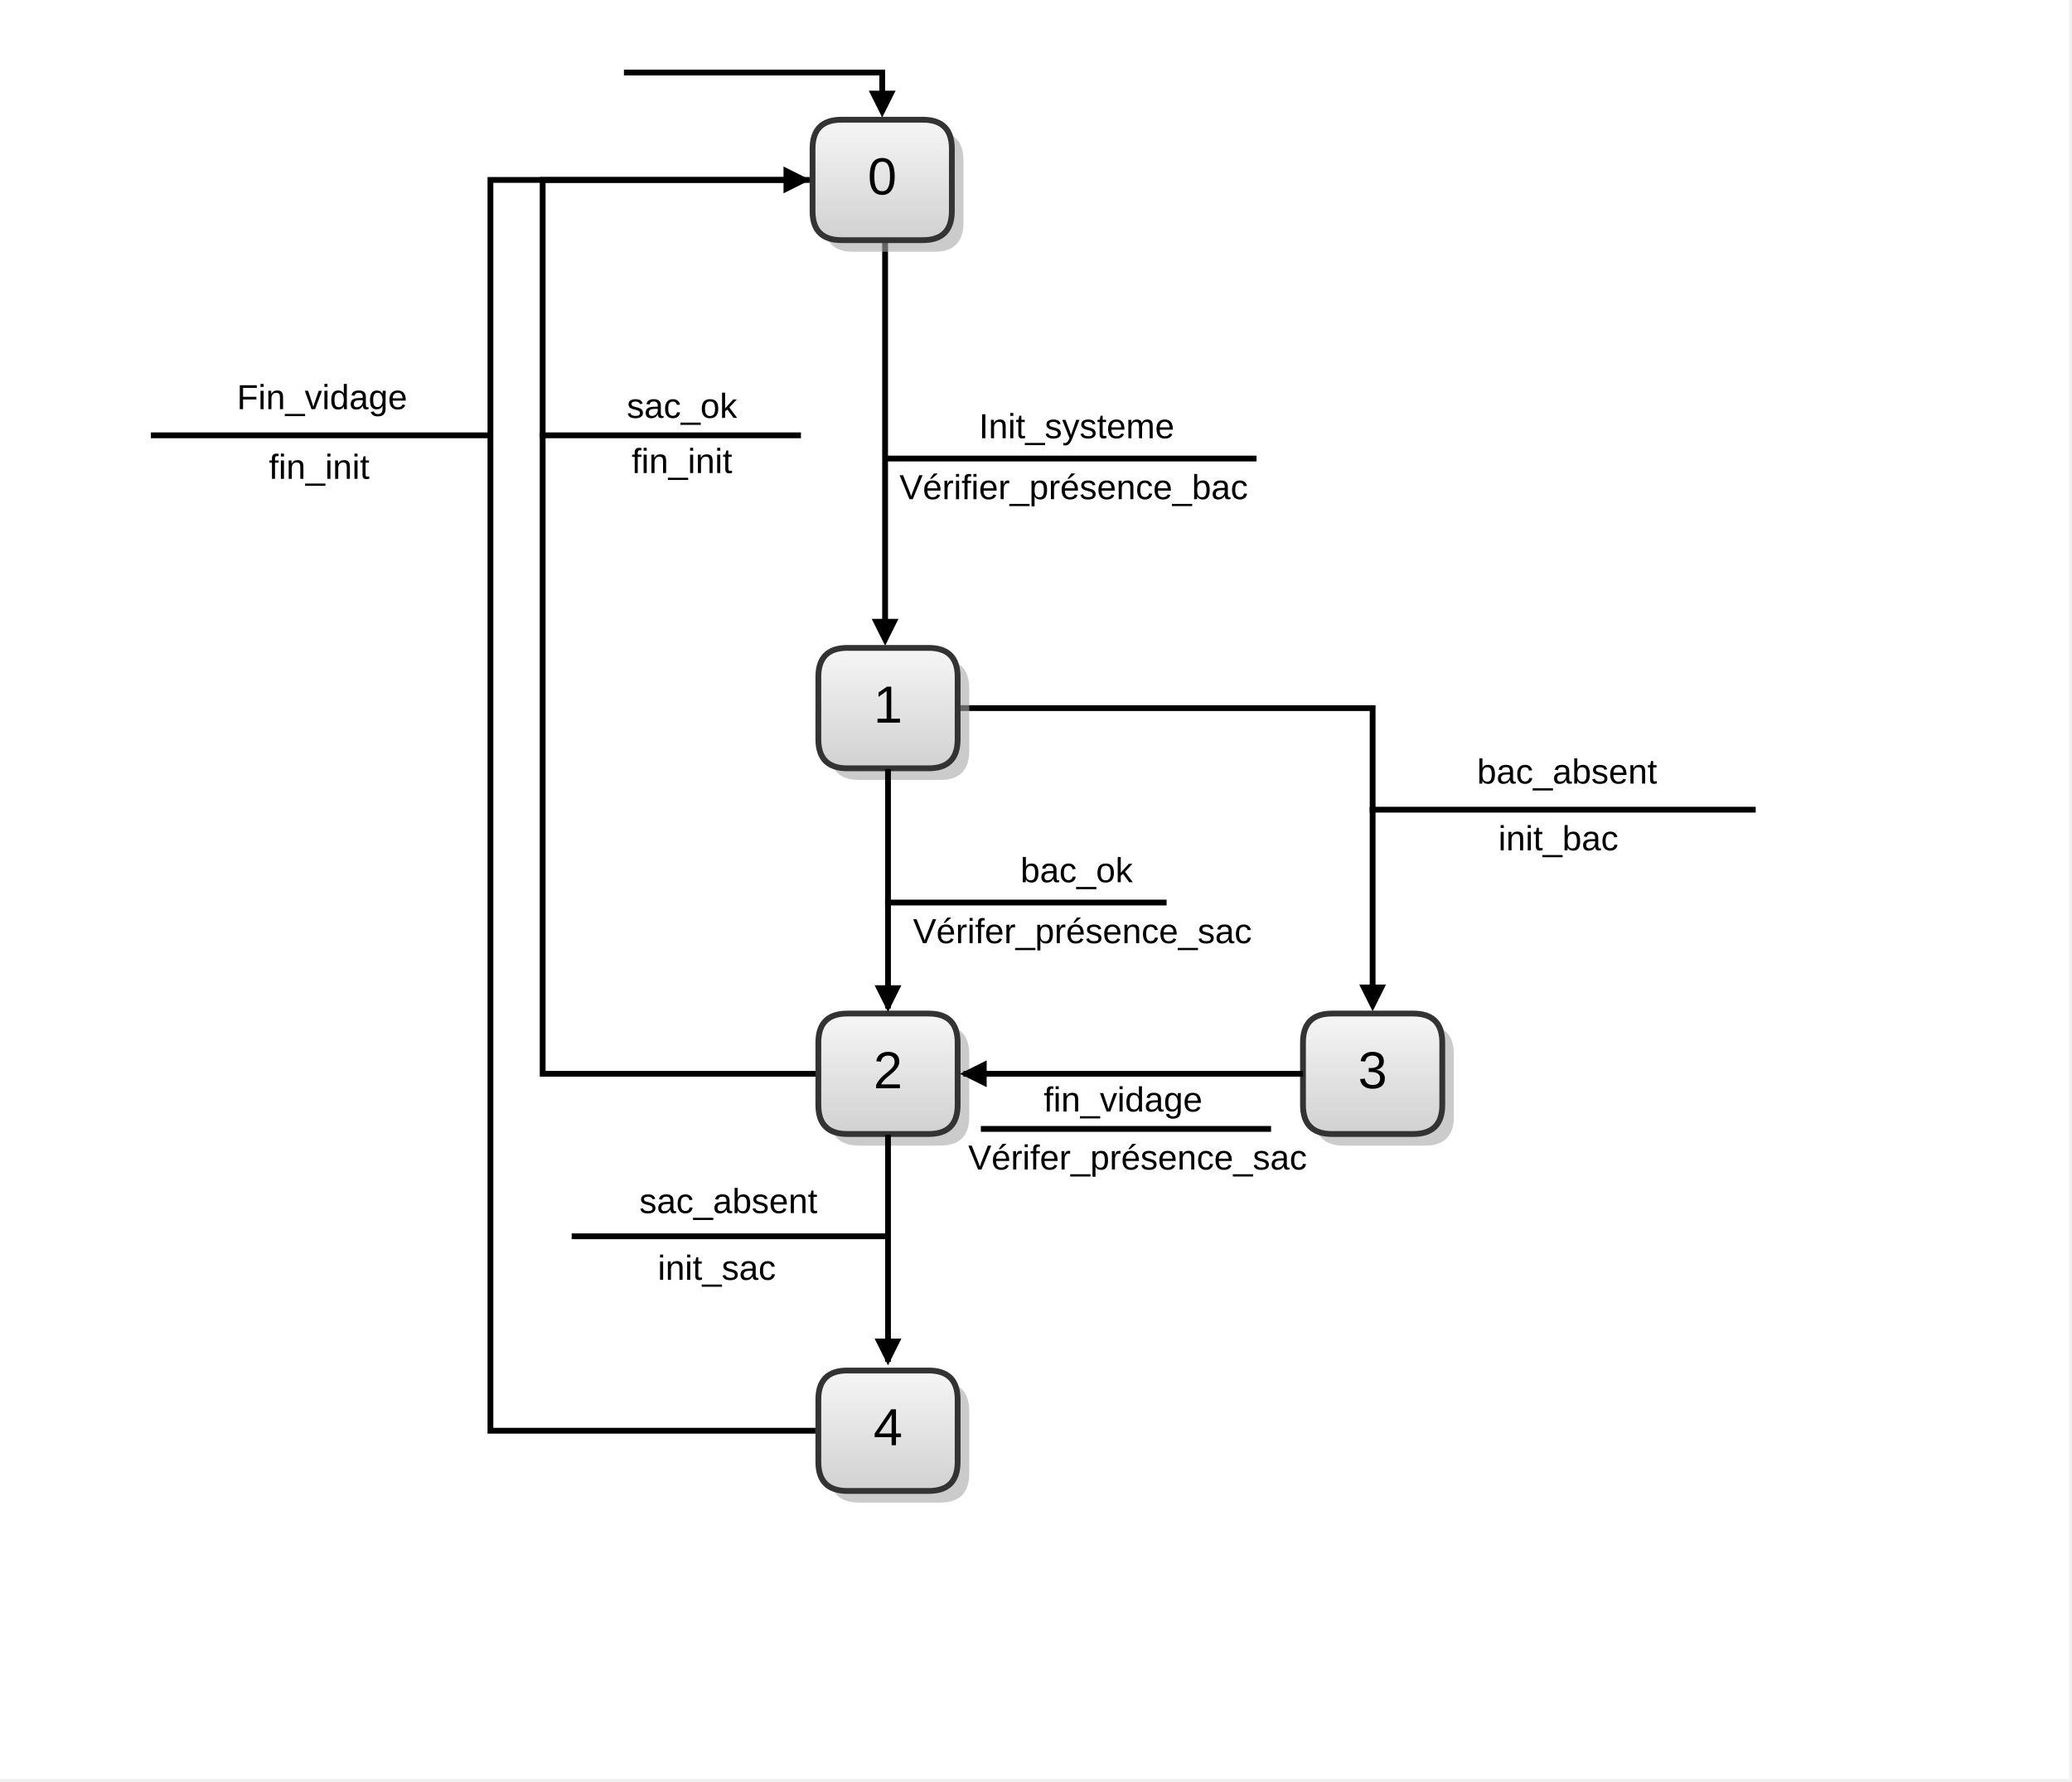
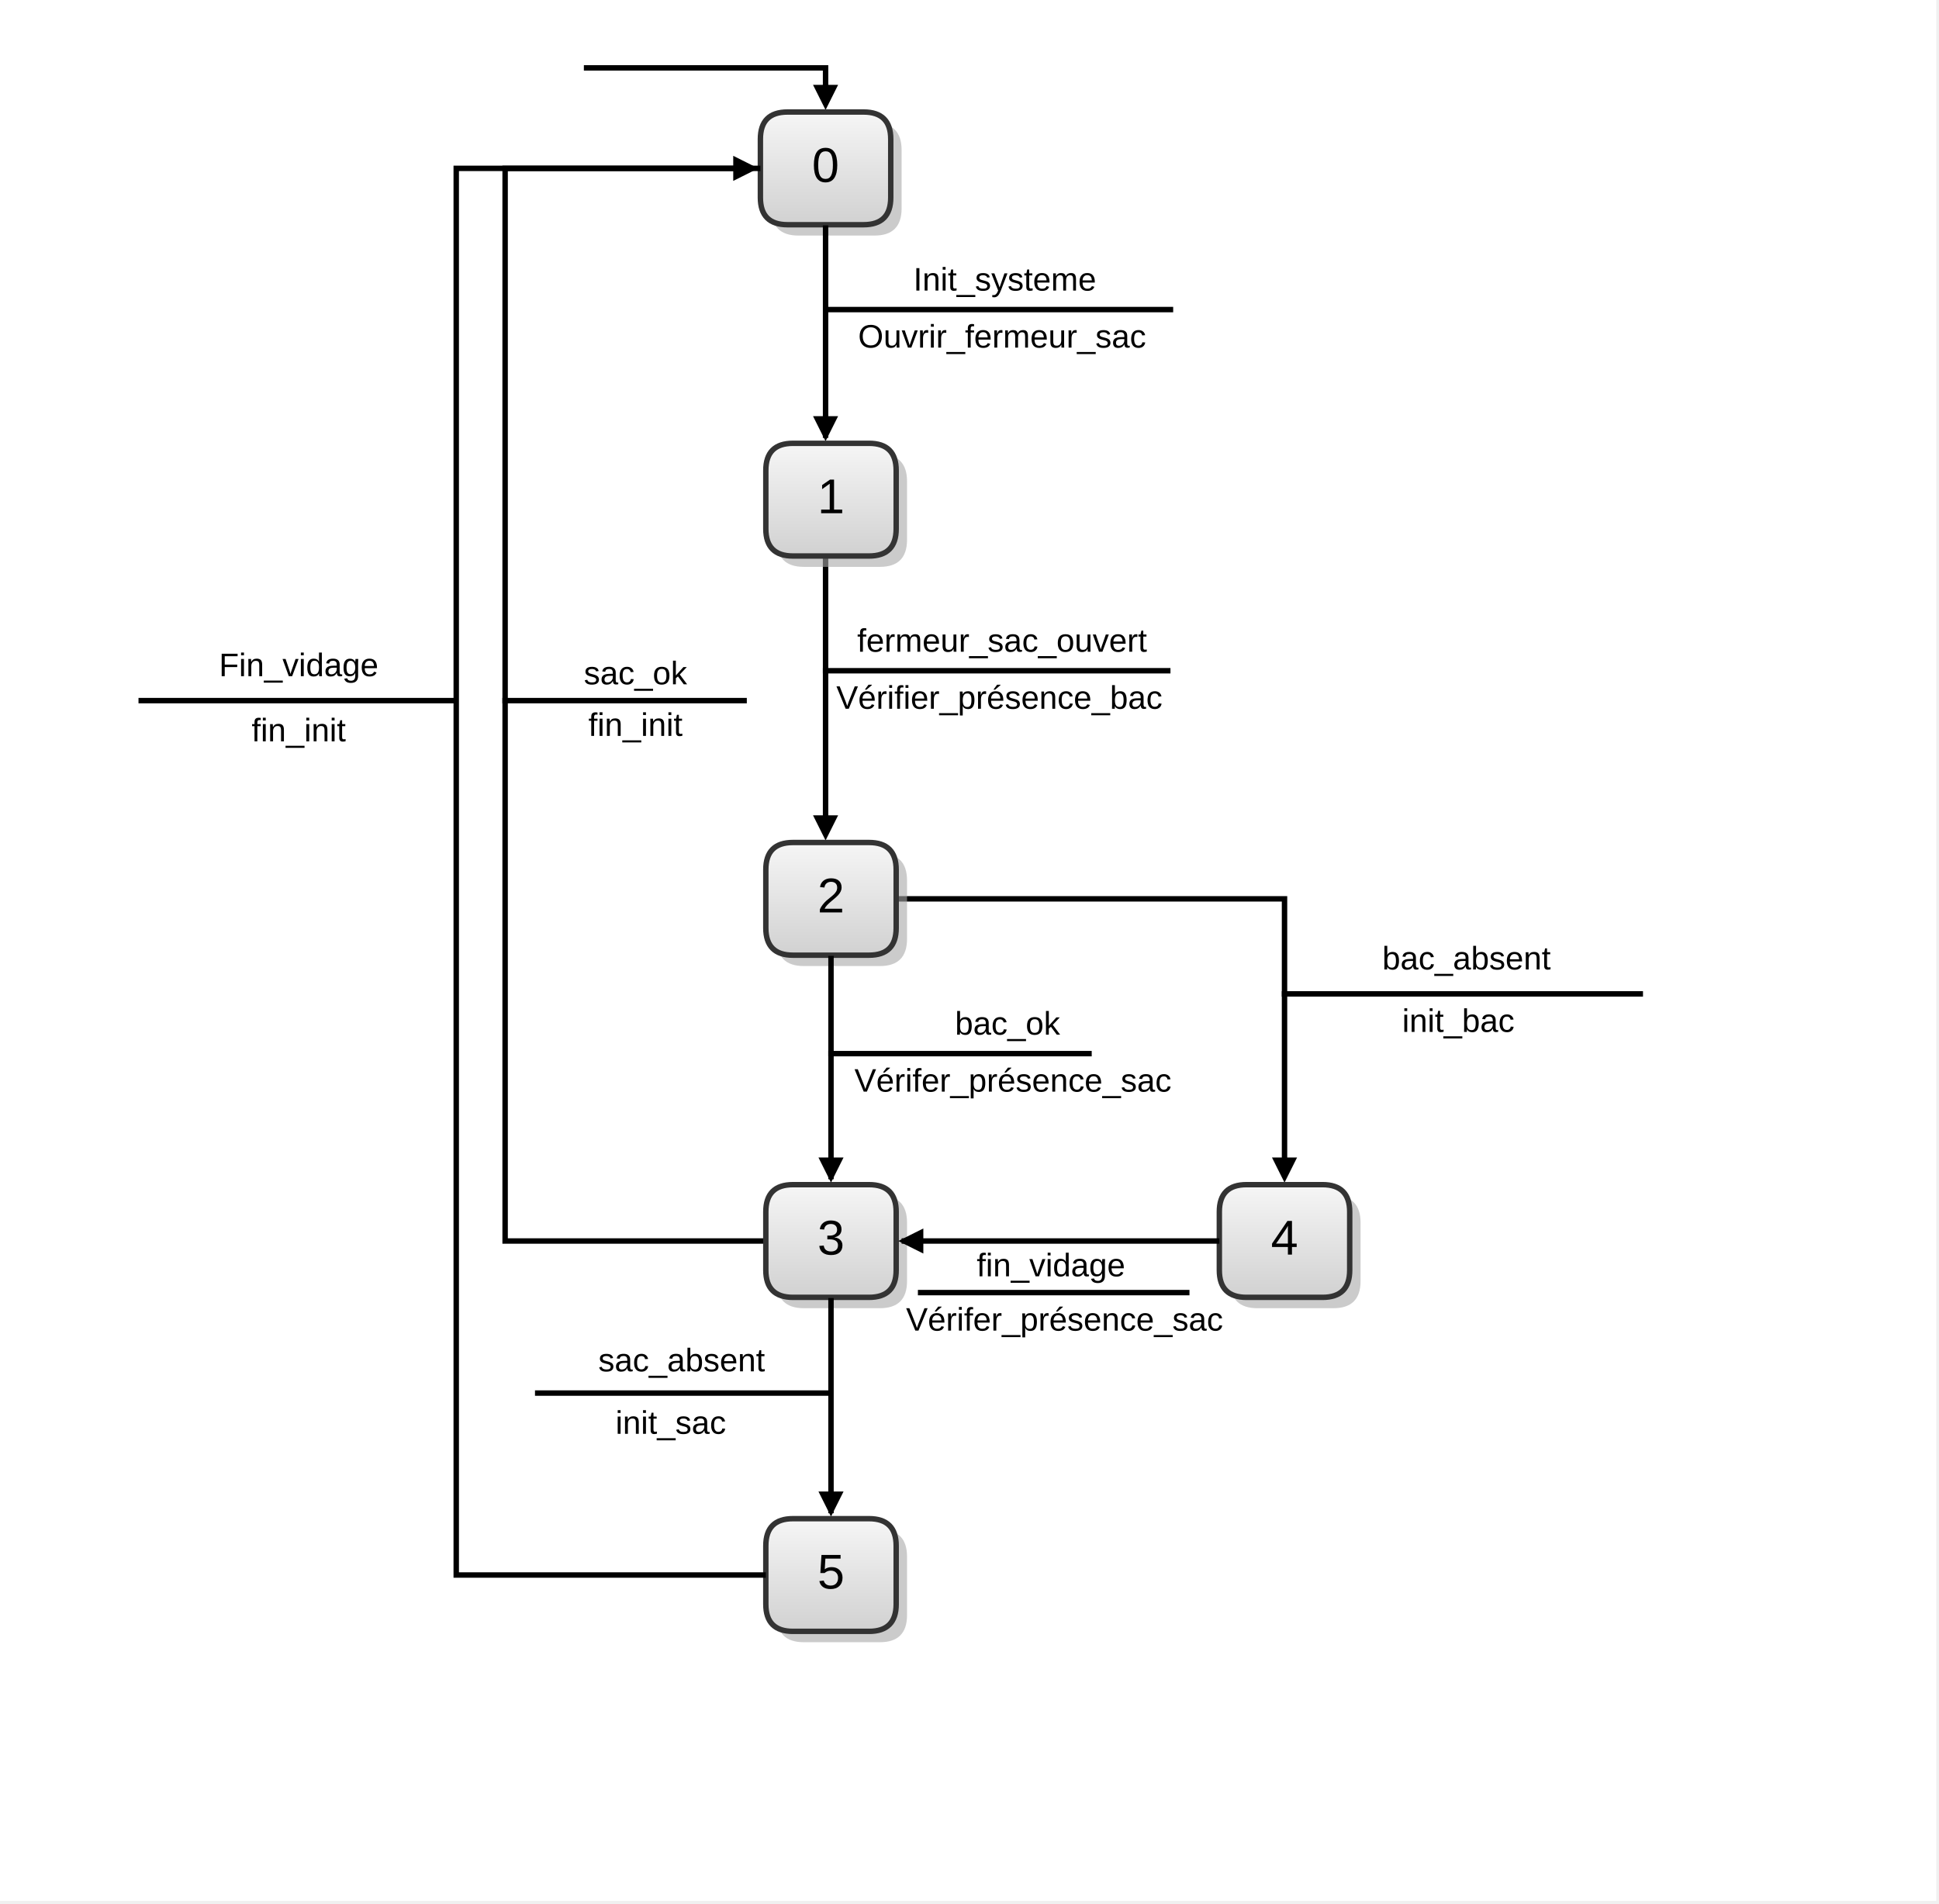
- <svg xmlns="http://www.w3.org/2000/svg" width="714" height="614">
-   <rect stroke="#000000" stroke-width="0" fill="#ffffff" x="0" y="0" width="713" height="613" />
-   <g transform="translate(305.0,82.75)">
-     <path d="M0.0,0.0 L0.0,70.25 L0.0,70.25 L0.0,137.5 " stroke-dasharray="23, 0" fill="none" stroke="#000000" stroke-width="2" />
-     <g transform="translate(0.0,140.5) rotate(270.0)">
-       <polygon points="3.0,0 9.0,-3.0 9.0,3.0" fill="#000000" stroke="#000000" stroke-width="2.0" />
-     </g>
-     <g transform="translate(0.0,70.25)" />
-   </g>
-   <g transform="translate(305.0,158.0)">
+ <svg xmlns="http://www.w3.org/2000/svg" width="714" height="701">
+   <rect stroke="#000000" stroke-width="0" fill="#ffffff" x="0" y="0" width="713" height="700" />
+   <g transform="translate(306.0,310.25)">
+     <path d="M-2.0,-3.0 L-2.0,-52.75 L-2.0,-52.75 L-2.0,-105.5 " stroke-dasharray="23, 0" fill="none" stroke="#000000" stroke-width="2" />
+     <g transform="translate(-2.0,0.0) rotate(270.0)">
+       <polygon points="3.0,0 9.0,-3.0 9.0,3.0" fill="#000000" stroke="#000000" stroke-width="2.0" />
+     </g>
+     <g transform="translate(-2.0,-50.75)" />
+   </g>
+   <g transform="translate(304.0,114.0)">
    <line x1="0.0" y1="0.0" x2="128.0" y2="0.0" stroke-dasharray="23, 0" stroke="#000000" stroke-width="2" />
    <g transform="translate(54.0,0.0)" />
  </g>
  <g transform="translate(215.0,25.0)">
    <path d="M0.0,0.0 L89.0,0.0 L89.0,13.25 " stroke-dasharray="23, 0" fill="none" stroke="#000000" stroke-width="2" />
    <g transform="translate(89.0,16.25) rotate(270.0)">
      <polygon points="3.0,0 9.0,-3.0 9.0,3.0" fill="#000000" stroke="#000000" stroke-width="2.0" />
    </g>
    <g transform="translate(52.625,0.0)" />
  </g>
-   <g transform="translate(296.0,135.5) rotate(0 75.0 12.5)">
+   <g transform="translate(295.0,91.5) rotate(0 75.0 12.5)">
    <g transform="translate(0.0,17.5)">
      <text x="75.0" style="text-anchor: middle" y="-2.0">
        <tspan xml:space="preserve" font-size="12" font-family="Arial" fill="#000000">Init_systeme</tspan>
      </text>
    </g>
  </g>
-   <g transform="translate(295.0,156.5) rotate(0 75.0 12.5)">
-     <g transform="translate(0.0,17.5)">
-       <text x="75.0" style="text-anchor: middle" y="-2.0">
-         <tspan xml:space="preserve" font-size="12" font-family="Arial" fill="#000000">Vérifier_présence_bac</tspan>
-       </text>
-     </g>
-   </g>
-   <g transform="translate(330.0,244.0)">
+   <g transform="translate(294.0,112.5) rotate(0 75.0 12.5)">
+     <g transform="translate(0.0,17.5)">
+       <text x="75.0" style="text-anchor: middle" y="-2.0">
+         <tspan xml:space="preserve" font-size="12" font-family="Arial" fill="#000000">Ouvrir_fermeur_sac</tspan>
+       </text>
+     </g>
+   </g>
+   <g transform="translate(330.0,331.0)">
    <path d="M0.0,0.0 L143.0,0.0 L143.0,102.25 " stroke-dasharray="23, 0" fill="none" stroke="#000000" stroke-width="2" />
    <g transform="translate(143.0,105.25) rotate(270.0)">
      <polygon points="3.0,0 9.0,-3.0 9.0,3.0" fill="#000000" stroke="#000000" stroke-width="2.0" />
    </g>
    <g transform="translate(124.125,0.0)" />
  </g>
-   <g transform="translate(282.0,370.0)">
-     <path d="M0.0,0.0 L-95.0,0.0 L-95.0,-308.0 L-5.0,-308.0 " stroke-dasharray="23, 0" fill="none" stroke="#000000" stroke-width="2" />
-     <g transform="translate(-2.0,-308.0) rotate(180.0)">
-       <polygon points="3.0,0 9.0,-3.0 9.0,3.0" fill="#000000" stroke="#000000" stroke-width="2.0" />
-     </g>
-     <g transform="translate(-95.0,-153.0)" />
-   </g>
-   <g transform="translate(472.0,279.0)">
+   <g transform="translate(282.0,457.0)">
+     <path d="M0.0,0.0 L-96.0,0.0 L-96.0,-395.0 L-5.0,-395.0 " stroke-dasharray="23, 0" fill="none" stroke="#000000" stroke-width="2" />
+     <g transform="translate(-2.0,-395.0) rotate(180.0)">
+       <polygon points="3.0,0 9.0,-3.0 9.0,3.0" fill="#000000" stroke="#000000" stroke-width="2.0" />
+     </g>
+     <g transform="translate(-96.0,-196.5)" />
+   </g>
+   <g transform="translate(472.0,366.0)">
    <line x1="0.0" y1="0.0" x2="133.0" y2="0.0" stroke-dasharray="23, 0" stroke="#000000" stroke-width="2" />
    <g transform="translate(56.5,0.0)" />
  </g>
-   <g transform="translate(169.0,150.0)">
+   <g transform="translate(168.0,258.0)">
    <line x1="0.0" y1="0.0" x2="-117.0" y2="0.0" stroke-dasharray="23, 0" stroke="#000000" stroke-width="2" />
    <g transform="translate(-68.5,0.0)" />
  </g>
-   <g transform="translate(465.0,254.5) rotate(0 75.0 12.5)">
+   <g transform="translate(465.0,341.5) rotate(0 75.0 12.5)">
    <g transform="translate(0.0,17.5)">
      <text x="75.0" style="text-anchor: middle" y="-2.0">
        <tspan xml:space="preserve" font-size="12" font-family="Arial" fill="#000000">bac_absent</tspan>
      </text>
    </g>
  </g>
-   <g transform="translate(36.0,125.5) rotate(0 75.0 12.5)">
+   <g transform="translate(35.0,233.5) rotate(0 75.0 12.5)">
    <g transform="translate(0.0,17.5)">
      <text x="75.0" style="text-anchor: middle" y="-2.0">
        <tspan xml:space="preserve" font-size="12" font-family="Arial" fill="#000000">Fin_vidage</tspan>
      </text>
    </g>
  </g>
-   <g transform="translate(35.0,149.5) rotate(0 75.0 12.5)">
+   <g transform="translate(35.0,257.5) rotate(0 75.0 12.5)">
    <g transform="translate(0.0,17.5)">
      <text x="75.0" style="text-anchor: middle" y="-2.0">
        <tspan xml:space="preserve" font-size="12" font-family="Arial" fill="#000000">fin_init</tspan>
      </text>
    </g>
  </g>
-   <g transform="translate(462.0,277.5) rotate(0 75.0 12.5)">
+   <g transform="translate(462.0,364.5) rotate(0 75.0 12.5)">
    <g transform="translate(0.0,17.5)">
      <text x="75.0" style="text-anchor: middle" y="-2.0">
        <tspan xml:space="preserve" font-size="12" font-family="Arial" fill="#000000">init_bac</tspan>
      </text>
    </g>
  </g>
  <g transform="translate(280.0,41.25) rotate(0 24.0 20.75)">
    <defs>
      <linearGradient id="g13" x1="50%" y1="-25%" x2="50%" y2="100%">
        <stop stop-color="white" offset="0%" />
        <stop stop-color="#d1d1d1" offset="100%" />
      </linearGradient>
    </defs>
    <g transform="translate(4.0,4.0)">
      <path d="M38.0,0 Q48.0,0 48.0,10 L48.0,31.5 Q48.0,41.5 38.0,41.5 L10,41.5 Q0,41.5 0,31.5 L0,10 Q0,0 10,0 Z" stroke="#A8A8A8" stroke-width="0" stroke-opacity=".6" fill-opacity=".6" fill="#A8A8A8" />
    </g>
    <path d="M38.0,0 Q48.0,0 48.0,10 L48.0,31.5 Q48.0,41.5 38.0,41.5 L10,41.5 Q0,41.5 0,31.5 L0,10 Q0,0 10,0 Z" stroke="#333333" stroke-width="2" style="fill:url(#g13)" />
    <g transform="translate(0.0,28.75)">
      <text x="24.0" style="text-anchor: middle" y="-3.0">
        <tspan xml:space="preserve" font-size="18" font-family="Arial" fill="#000000">0</tspan>
      </text>
    </g>
  </g>
-   <g transform="translate(282.0,223.25) rotate(0 24.0 20.75)">
+   <g transform="translate(282.0,310.25) rotate(0 24.0 20.75)">
    <defs>
      <linearGradient id="g14" x1="50%" y1="-25%" x2="50%" y2="100%">
        <stop stop-color="white" offset="0%" />
        <stop stop-color="#d1d1d1" offset="100%" />
      </linearGradient>
    </defs>
    <g transform="translate(4.0,4.0)">
      <path d="M38.0,0 Q48.0,0 48.0,10 L48.0,31.5 Q48.0,41.5 38.0,41.5 L10,41.5 Q0,41.5 0,31.5 L0,10 Q0,0 10,0 Z" stroke="#A8A8A8" stroke-width="0" stroke-opacity=".6" fill-opacity=".6" fill="#A8A8A8" />
    </g>
    <path d="M38.0,0 Q48.0,0 48.0,10 L48.0,31.5 Q48.0,41.5 38.0,41.5 L10,41.5 Q0,41.5 0,31.5 L0,10 Q0,0 10,0 Z" stroke="#333333" stroke-width="2" style="fill:url(#g14)" />
    <g transform="translate(0.0,28.75)">
      <text x="24.0" style="text-anchor: middle" y="-3.0">
-         <tspan xml:space="preserve" font-size="18" font-family="Arial" fill="#000000">1</tspan>
-       </text>
-     </g>
-   </g>
-   <g transform="translate(449.0,349.25) rotate(0 24.0 20.75)">
+         <tspan xml:space="preserve" font-size="18" font-family="Arial" fill="#000000">2</tspan>
+       </text>
+     </g>
+   </g>
+   <g transform="translate(449.0,436.25) rotate(0 24.0 20.75)">
    <defs>
      <linearGradient id="g15" x1="50%" y1="-25%" x2="50%" y2="100%">
        <stop stop-color="white" offset="0%" />
        <stop stop-color="#d1d1d1" offset="100%" />
      </linearGradient>
    </defs>
    <g transform="translate(4.0,4.0)">
      <path d="M38.0,0 Q48.0,0 48.0,10 L48.0,31.5 Q48.0,41.5 38.0,41.5 L10,41.5 Q0,41.5 0,31.5 L0,10 Q0,0 10,0 Z" stroke="#A8A8A8" stroke-width="0" stroke-opacity=".6" fill-opacity=".6" fill="#A8A8A8" />
    </g>
    <path d="M38.0,0 Q48.0,0 48.0,10 L48.0,31.5 Q48.0,41.5 38.0,41.5 L10,41.5 Q0,41.5 0,31.5 L0,10 Q0,0 10,0 Z" stroke="#333333" stroke-width="2" style="fill:url(#g15)" />
    <g transform="translate(0.0,28.75)">
      <text x="24.0" style="text-anchor: middle" y="-3.0">
+         <tspan xml:space="preserve" font-size="18" font-family="Arial" fill="#000000">4</tspan>
+       </text>
+     </g>
+   </g>
+   <g transform="translate(282.0,436.25) rotate(0 24.0 20.75)">
+     <defs>
+       <linearGradient id="g16" x1="50%" y1="-25%" x2="50%" y2="100%">
+         <stop stop-color="white" offset="0%" />
+         <stop stop-color="#d1d1d1" offset="100%" />
+       </linearGradient>
+     </defs>
+     <g transform="translate(4.0,4.0)">
+       <path d="M38.0,0 Q48.0,0 48.0,10 L48.0,31.5 Q48.0,41.5 38.0,41.5 L10,41.5 Q0,41.5 0,31.5 L0,10 Q0,0 10,0 Z" stroke="#A8A8A8" stroke-width="0" stroke-opacity=".6" fill-opacity=".6" fill="#A8A8A8" />
+     </g>
+     <path d="M38.0,0 Q48.0,0 48.0,10 L48.0,31.5 Q48.0,41.5 38.0,41.5 L10,41.5 Q0,41.5 0,31.5 L0,10 Q0,0 10,0 Z" stroke="#333333" stroke-width="2" style="fill:url(#g16)" />
+     <g transform="translate(0.0,28.75)">
+       <text x="24.0" style="text-anchor: middle" y="-3.0">
        <tspan xml:space="preserve" font-size="18" font-family="Arial" fill="#000000">3</tspan>
      </text>
    </g>
  </g>
-   <g transform="translate(282.0,349.25) rotate(0 24.0 20.75)">
-     <defs>
-       <linearGradient id="g16" x1="50%" y1="-25%" x2="50%" y2="100%">
-         <stop stop-color="white" offset="0%" />
-         <stop stop-color="#d1d1d1" offset="100%" />
-       </linearGradient>
-     </defs>
-     <g transform="translate(4.0,4.0)">
-       <path d="M38.0,0 Q48.0,0 48.0,10 L48.0,31.5 Q48.0,41.5 38.0,41.5 L10,41.5 Q0,41.5 0,31.5 L0,10 Q0,0 10,0 Z" stroke="#A8A8A8" stroke-width="0" stroke-opacity=".6" fill-opacity=".6" fill="#A8A8A8" />
-     </g>
-     <path d="M38.0,0 Q48.0,0 48.0,10 L48.0,31.5 Q48.0,41.5 38.0,41.5 L10,41.5 Q0,41.5 0,31.5 L0,10 Q0,0 10,0 Z" stroke="#333333" stroke-width="2" style="fill:url(#g16)" />
-     <g transform="translate(0.0,28.75)">
-       <text x="24.0" style="text-anchor: middle" y="-3.0">
-         <tspan xml:space="preserve" font-size="18" font-family="Arial" fill="#000000">2</tspan>
-       </text>
-     </g>
-   </g>
-   <g transform="translate(306.0,265.0)">
-     <line x1="0.0" y1="0.0" x2="0.0" y2="82.5" stroke-dasharray="23, 0" stroke="#000000" stroke-width="2" />
-     <g transform="translate(0.0,84.5) rotate(270.0)">
-       <polygon points="3.0,0 9.0,-3.0 9.0,3.0" fill="#000000" stroke="#000000" stroke-width="2.0" />
-     </g>
-     <g transform="translate(0.0,47.25)" />
-   </g>
-   <g transform="translate(305.0,311.0)">
+   <g transform="translate(306.0,352.0)">
+     <line x1="0.0" y1="0.0" x2="0.0" y2="82.25" stroke-dasharray="23, 0" stroke="#000000" stroke-width="2" />
+     <g transform="translate(0.0,84.25) rotate(270.0)">
+       <polygon points="3.0,0 9.0,-3.0 9.0,3.0" fill="#000000" stroke="#000000" stroke-width="2.0" />
+     </g>
+     <g transform="translate(0.0,47.125)" />
+   </g>
+   <g transform="translate(305.0,388.0)">
    <line x1="0.0" y1="0.0" x2="97.0" y2="0.0" stroke-dasharray="23, 0" stroke="#000000" stroke-width="2" />
    <g transform="translate(38.5,0.0)" />
  </g>
-   <g transform="translate(296.0,288.5) rotate(0 75.0 12.5)">
+   <g transform="translate(296.0,365.5) rotate(0 75.0 12.5)">
    <g transform="translate(0.0,17.5)">
      <text x="75.0" style="text-anchor: middle" y="-2.0">
        <tspan xml:space="preserve" font-size="12" font-family="Arial" fill="#000000">bac_ok</tspan>
      </text>
    </g>
  </g>
-   <g transform="translate(298.0,309.5) rotate(0 75.0 12.5)">
+   <g transform="translate(298.0,386.5) rotate(0 75.0 12.5)">
    <g transform="translate(0.0,17.5)">
      <text x="75.0" style="text-anchor: middle" y="-2.0">
        <tspan xml:space="preserve" font-size="12" font-family="Arial" fill="#000000">Vérifer_présence_sac</tspan>
      </text>
    </g>
  </g>
-   <g transform="translate(306.0,391.0)">
+   <g transform="translate(306.0,478.0)">
+     <line x1="0.0" y1="0.0" x2="0.0" y2="79.25" stroke-dasharray="23, 0" stroke="#000000" stroke-width="2" />
+     <g transform="translate(0.0,81.25) rotate(270.0)">
+       <polygon points="3.0,0 9.0,-3.0 9.0,3.0" fill="#000000" stroke="#000000" stroke-width="2.0" />
+     </g>
+     <g transform="translate(0.0,45.625)" />
+   </g>
+   <g transform="translate(306.0,513.0)">
+     <line x1="0.0" y1="0.0" x2="-109.0" y2="0.0" stroke-dasharray="23, 0" stroke="#000000" stroke-width="2" />
+     <g transform="translate(-64.5,0.0)" />
+   </g>
+   <g transform="translate(176.0,489.5) rotate(0 75.0 12.5)">
+     <g transform="translate(0.0,17.5)">
+       <text x="75.0" style="text-anchor: middle" y="-2.0">
+         <tspan xml:space="preserve" font-size="12" font-family="Arial" fill="#000000">sac_absent</tspan>
+       </text>
+     </g>
+   </g>
+   <g transform="translate(172.0,512.5) rotate(0 75.0 12.5)">
+     <g transform="translate(0.0,17.5)">
+       <text x="75.0" style="text-anchor: middle" y="-2.0">
+         <tspan xml:space="preserve" font-size="12" font-family="Arial" fill="#000000">init_sac</tspan>
+       </text>
+     </g>
+   </g>
+   <g transform="translate(282.0,559.25) rotate(0 24.0 20.75)">
+     <defs>
+       <linearGradient id="g25" x1="50%" y1="-25%" x2="50%" y2="100%">
+         <stop stop-color="white" offset="0%" />
+         <stop stop-color="#d1d1d1" offset="100%" />
+       </linearGradient>
+     </defs>
+     <g transform="translate(4.0,4.0)">
+       <path d="M38.0,0 Q48.0,0 48.0,10 L48.0,31.5 Q48.0,41.5 38.0,41.5 L10,41.5 Q0,41.5 0,31.5 L0,10 Q0,0 10,0 Z" stroke="#A8A8A8" stroke-width="0" stroke-opacity=".6" fill-opacity=".6" fill="#A8A8A8" />
+     </g>
+     <path d="M38.0,0 Q48.0,0 48.0,10 L48.0,31.5 Q48.0,41.5 38.0,41.5 L10,41.5 Q0,41.5 0,31.5 L0,10 Q0,0 10,0 Z" stroke="#333333" stroke-width="2" style="fill:url(#g25)" />
+     <g transform="translate(0.0,28.75)">
+       <text x="24.0" style="text-anchor: middle" y="-3.0">
+         <tspan xml:space="preserve" font-size="18" font-family="Arial" fill="#000000">5</tspan>
+       </text>
+     </g>
+   </g>
+   <g transform="translate(282.0,580.0)">
+     <path d="M0.0,0.0 L-114.0,0.0 L-114.0,-518.0 L-2.0,-518.0 " stroke-dasharray="23, 0" fill="none" stroke="#000000" stroke-width="2" />
+     <g transform="translate(-114.0,-258.0)" />
+   </g>
+   <g transform="translate(449.0,457.0)">
+     <line x1="0.0" y1="0.0" x2="-117.0" y2="-2.4492935982947064E-16" stroke-dasharray="23, 0" stroke="#000000" stroke-width="2" />
+     <g transform="translate(-119.0,0.0) rotate(360.0)">
+       <polygon points="3.0,0 9.0,-3.0 9.0,3.0" fill="#000000" stroke="#000000" stroke-width="2.0" />
+     </g>
+     <g transform="translate(-69.5,0.0)" />
+   </g>
+   <g transform="translate(312.0,454.5) rotate(0 75.0 12.5)">
+     <g transform="translate(0.0,17.5)">
+       <text x="75.0" style="text-anchor: middle" y="-2.0">
+         <tspan xml:space="preserve" font-size="12" font-family="Arial" fill="#000000">fin_vidage</tspan>
+       </text>
+     </g>
+   </g>
+   <g transform="translate(317.0,474.5) rotate(0 75.0 12.5)">
+     <g transform="translate(0.0,17.5)">
+       <text x="75.0" style="text-anchor: middle" y="-2.0">
+         <tspan xml:space="preserve" font-size="12" font-family="Arial" fill="#000000">Vérifer_présence_sac</tspan>
+       </text>
+     </g>
+   </g>
+   <g transform="translate(338.0,476.0)">
+     <line x1="0.0" y1="0.0" x2="100.0" y2="0.0" stroke-dasharray="23, 0" stroke="#000000" stroke-width="2" />
+     <g transform="translate(40.0,0.0)" />
+   </g>
+   <g transform="translate(185.0,258.0)">
+     <line x1="0.0" y1="0.0" x2="90.0" y2="0.0" stroke-dasharray="23, 0" stroke="#000000" stroke-width="2" />
+     <g transform="translate(35.0,0.0)" />
+   </g>
+   <g transform="translate(159.0,236.5) rotate(0 75.0 12.5)">
+     <g transform="translate(0.0,17.5)">
+       <text x="75.0" style="text-anchor: middle" y="-2.0">
+         <tspan xml:space="preserve" font-size="12" font-family="Arial" fill="#000000">sac_ok</tspan>
+       </text>
+     </g>
+   </g>
+   <g transform="translate(159.0,255.5) rotate(0 75.0 12.5)">
+     <g transform="translate(0.0,17.5)">
+       <text x="75.0" style="text-anchor: middle" y="-2.0">
+         <tspan xml:space="preserve" font-size="12" font-family="Arial" fill="#000000">fin_init</tspan>
+       </text>
+     </g>
+   </g>
+   <g transform="translate(304.0,83.0)">
    <line x1="0.0" y1="0.0" x2="0.0" y2="78.25" stroke-dasharray="23, 0" stroke="#000000" stroke-width="2" />
    <g transform="translate(0.0,80.25) rotate(270.0)">
      <polygon points="3.0,0 9.0,-3.0 9.0,3.0" fill="#000000" stroke="#000000" stroke-width="2.0" />
    </g>
    <g transform="translate(0.0,45.125)" />
  </g>
-   <g transform="translate(306.0,426.0)">
-     <line x1="0.0" y1="0.0" x2="-109.0" y2="0.0" stroke-dasharray="23, 0" stroke="#000000" stroke-width="2" />
-     <g transform="translate(-64.5,0.0)" />
-   </g>
-   <g transform="translate(176.0,402.5) rotate(0 75.0 12.5)">
-     <g transform="translate(0.0,17.5)">
-       <text x="75.0" style="text-anchor: middle" y="-2.0">
-         <tspan xml:space="preserve" font-size="12" font-family="Arial" fill="#000000">sac_absent</tspan>
-       </text>
-     </g>
-   </g>
-   <g transform="translate(172.0,425.5) rotate(0 75.0 12.5)">
-     <g transform="translate(0.0,17.5)">
-       <text x="75.0" style="text-anchor: middle" y="-2.0">
-         <tspan xml:space="preserve" font-size="12" font-family="Arial" fill="#000000">init_sac</tspan>
-       </text>
-     </g>
-   </g>
-   <g transform="translate(282.0,472.25) rotate(0 24.0 20.75)">
-     <defs>
-       <linearGradient id="g25" x1="50%" y1="-25%" x2="50%" y2="100%">
-         <stop stop-color="white" offset="0%" />
-         <stop stop-color="#d1d1d1" offset="100%" />
-       </linearGradient>
-     </defs>
-     <g transform="translate(4.0,4.0)">
-       <path d="M38.0,0 Q48.0,0 48.0,10 L48.0,31.5 Q48.0,41.5 38.0,41.5 L10,41.5 Q0,41.5 0,31.5 L0,10 Q0,0 10,0 Z" stroke="#A8A8A8" stroke-width="0" stroke-opacity=".6" fill-opacity=".6" fill="#A8A8A8" />
-     </g>
-     <path d="M38.0,0 Q48.0,0 48.0,10 L48.0,31.5 Q48.0,41.5 38.0,41.5 L10,41.5 Q0,41.5 0,31.5 L0,10 Q0,0 10,0 Z" stroke="#333333" stroke-width="2" style="fill:url(#g25)" />
-     <g transform="translate(0.0,28.75)">
-       <text x="24.0" style="text-anchor: middle" y="-3.0">
-         <tspan xml:space="preserve" font-size="18" font-family="Arial" fill="#000000">4</tspan>
-       </text>
-     </g>
-   </g>
-   <g transform="translate(281.0,493.0)">
-     <path d="M0.0,0.0 L-112.0,0.0 L-112.0,-431.0 L-2.0,-431.0 " stroke-dasharray="23, 0" fill="none" stroke="#000000" stroke-width="2" />
-     <g transform="translate(-112.0,-214.5)" />
-   </g>
-   <g transform="translate(449.0,370.0)">
-     <line x1="0.0" y1="0.0" x2="-117.0" y2="-2.4492935982947064E-16" stroke-dasharray="23, 0" stroke="#000000" stroke-width="2" />
-     <g transform="translate(-119.0,0.0) rotate(360.0)">
-       <polygon points="3.0,0 9.0,-3.0 9.0,3.0" fill="#000000" stroke="#000000" stroke-width="2.0" />
-     </g>
-     <g transform="translate(-69.5,0.0)" />
-   </g>
-   <g transform="translate(312.0,367.5) rotate(0 75.0 12.5)">
-     <g transform="translate(0.0,17.5)">
-       <text x="75.0" style="text-anchor: middle" y="-2.0">
-         <tspan xml:space="preserve" font-size="12" font-family="Arial" fill="#000000">fin_vidage</tspan>
-       </text>
-     </g>
-   </g>
-   <g transform="translate(317.0,387.5) rotate(0 75.0 12.5)">
-     <g transform="translate(0.0,17.5)">
-       <text x="75.0" style="text-anchor: middle" y="-2.0">
-         <tspan xml:space="preserve" font-size="12" font-family="Arial" fill="#000000">Vérifer_présence_sac</tspan>
-       </text>
-     </g>
-   </g>
-   <g transform="translate(338.0,389.0)">
-     <line x1="0.0" y1="0.0" x2="100.0" y2="0.0" stroke-dasharray="23, 0" stroke="#000000" stroke-width="2" />
-     <g transform="translate(40.0,0.0)" />
-   </g>
-   <g transform="translate(186.0,150.0)">
-     <line x1="0.0" y1="0.0" x2="90.0" y2="0.0" stroke-dasharray="23, 0" stroke="#000000" stroke-width="2" />
-     <g transform="translate(35.0,0.0)" />
-   </g>
-   <g transform="translate(160.0,128.5) rotate(0 75.0 12.5)">
-     <g transform="translate(0.0,17.5)">
-       <text x="75.0" style="text-anchor: middle" y="-2.0">
-         <tspan xml:space="preserve" font-size="12" font-family="Arial" fill="#000000">sac_ok</tspan>
-       </text>
-     </g>
-   </g>
-   <g transform="translate(160.0,147.5) rotate(0 75.0 12.5)">
-     <g transform="translate(0.0,17.5)">
-       <text x="75.0" style="text-anchor: middle" y="-2.0">
-         <tspan xml:space="preserve" font-size="12" font-family="Arial" fill="#000000">fin_init</tspan>
+   <g transform="translate(282.0,163.25) rotate(0 24.0 20.75)">
+     <defs>
+       <linearGradient id="g35" x1="50%" y1="-25%" x2="50%" y2="100%">
+         <stop stop-color="white" offset="0%" />
+         <stop stop-color="#d1d1d1" offset="100%" />
+       </linearGradient>
+     </defs>
+     <g transform="translate(4.0,4.0)">
+       <path d="M38.0,0 Q48.0,0 48.0,10 L48.0,31.5 Q48.0,41.5 38.0,41.5 L10,41.5 Q0,41.5 0,31.5 L0,10 Q0,0 10,0 Z" stroke="#A8A8A8" stroke-width="0" stroke-opacity=".6" fill-opacity=".6" fill="#A8A8A8" />
+     </g>
+     <path d="M38.0,0 Q48.0,0 48.0,10 L48.0,31.5 Q48.0,41.5 38.0,41.5 L10,41.5 Q0,41.5 0,31.5 L0,10 Q0,0 10,0 Z" stroke="#333333" stroke-width="2" style="fill:url(#g35)" />
+     <g transform="translate(0.0,28.75)">
+       <text x="24.0" style="text-anchor: middle" y="-3.0">
+         <tspan xml:space="preserve" font-size="18" font-family="Arial" fill="#000000">1</tspan>
+       </text>
+     </g>
+   </g>
+   <g transform="translate(303.0,247.0)">
+     <line x1="0.0" y1="0.0" x2="128.0" y2="0.0" stroke-dasharray="23, 0" stroke="#000000" stroke-width="2" />
+     <g transform="translate(54.0,0.0)" />
+   </g>
+   <g transform="translate(294.0,224.5) rotate(0 75.0 12.5)">
+     <g transform="translate(0.0,17.5)">
+       <text x="75.0" style="text-anchor: middle" y="-2.0">
+         <tspan xml:space="preserve" font-size="12" font-family="Arial" fill="#000000">fermeur_sac_ouvert</tspan>
+       </text>
+     </g>
+   </g>
+   <g transform="translate(293.0,245.5) rotate(0 75.0 12.5)">
+     <g transform="translate(0.0,17.5)">
+       <text x="75.0" style="text-anchor: middle" y="-2.0">
+         <tspan xml:space="preserve" font-size="12" font-family="Arial" fill="#000000">Vérifier_présence_bac</tspan>
      </text>
    </g>
  </g>
</svg>
